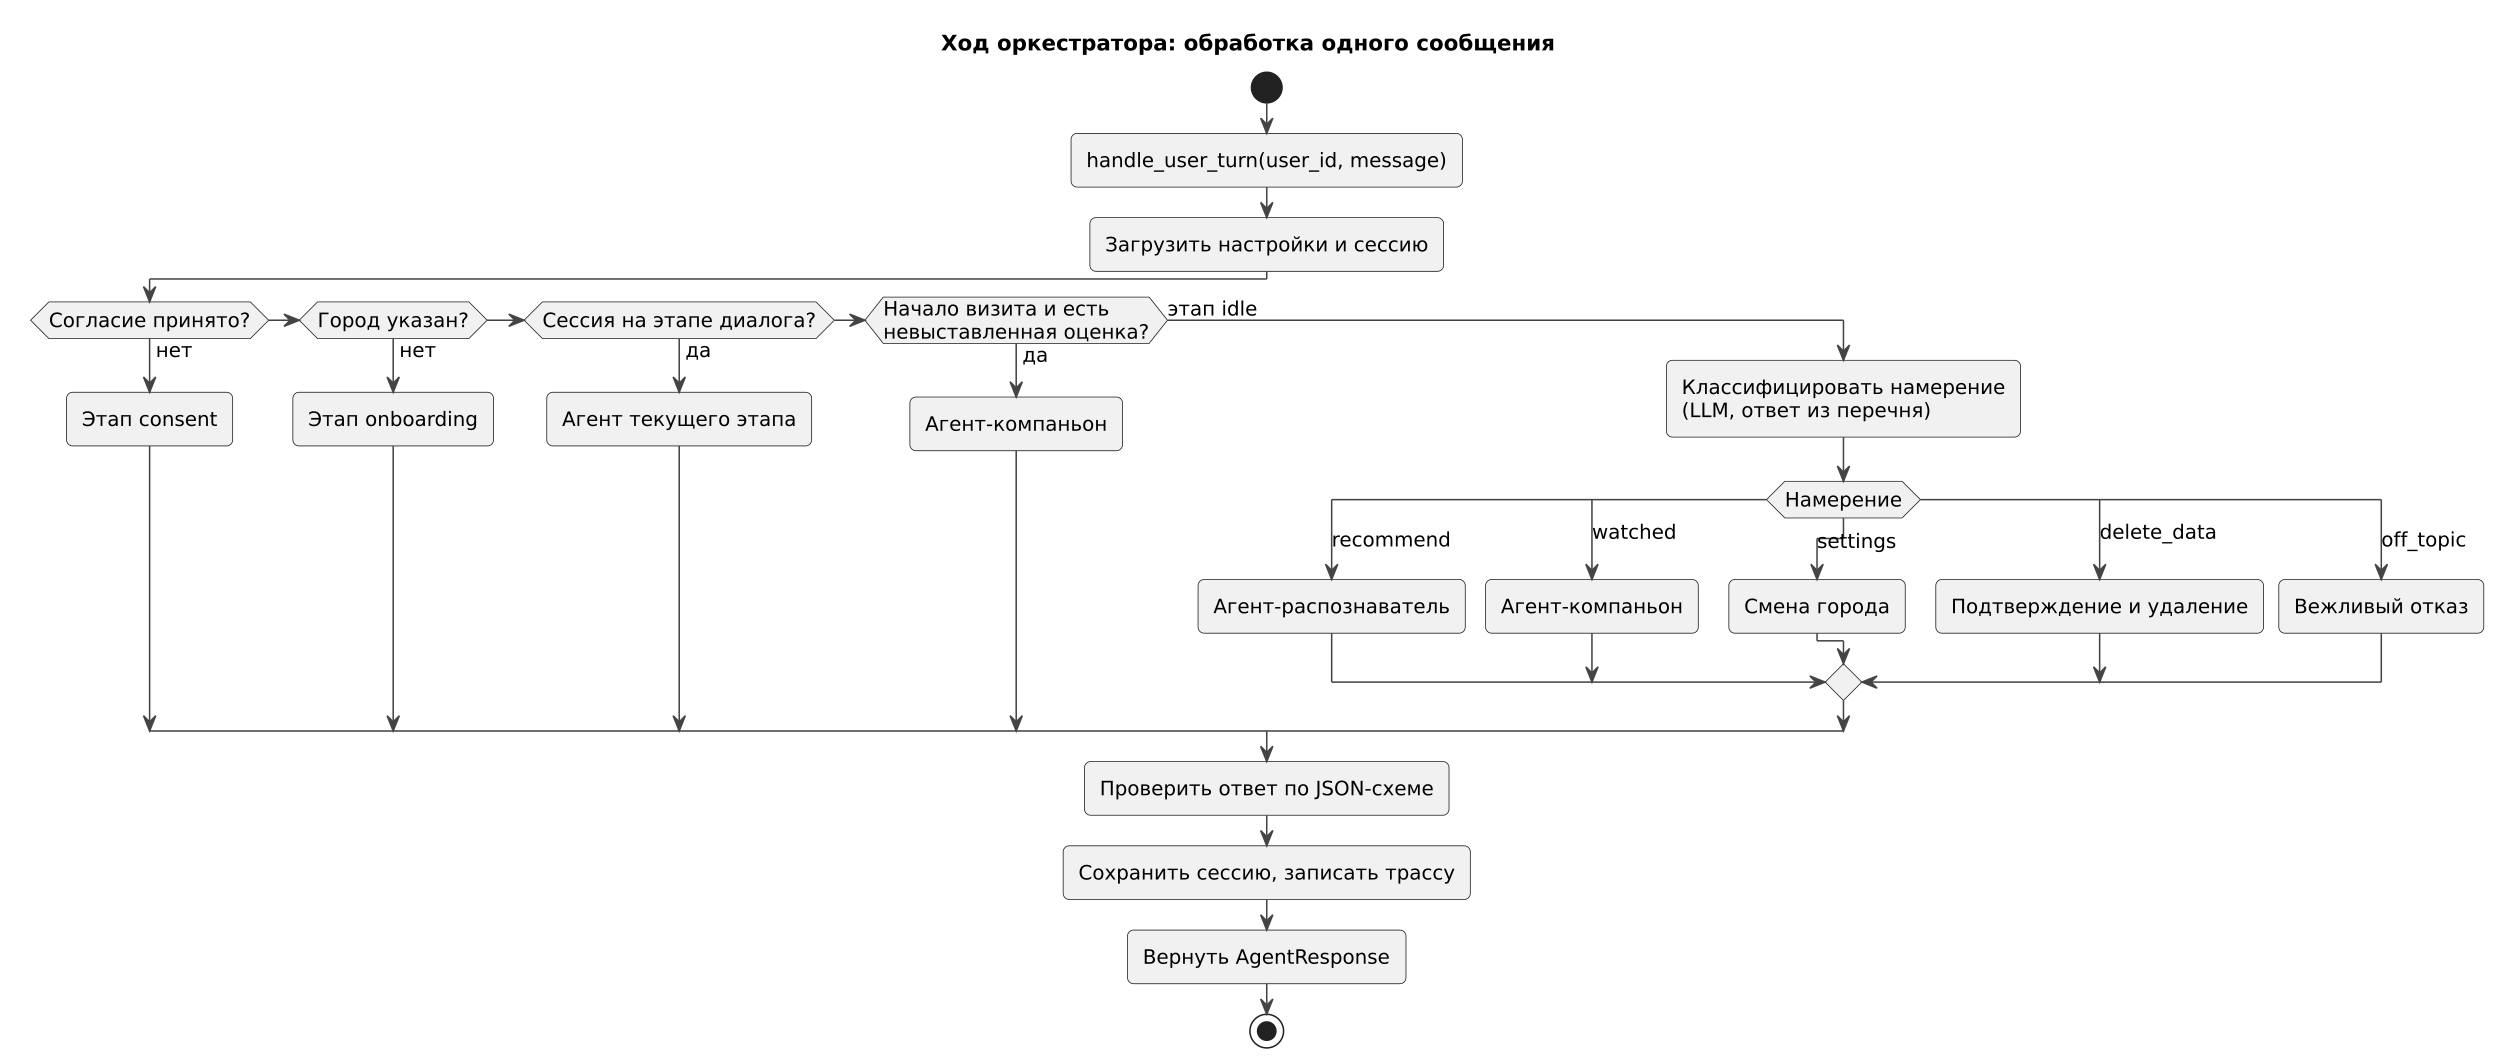
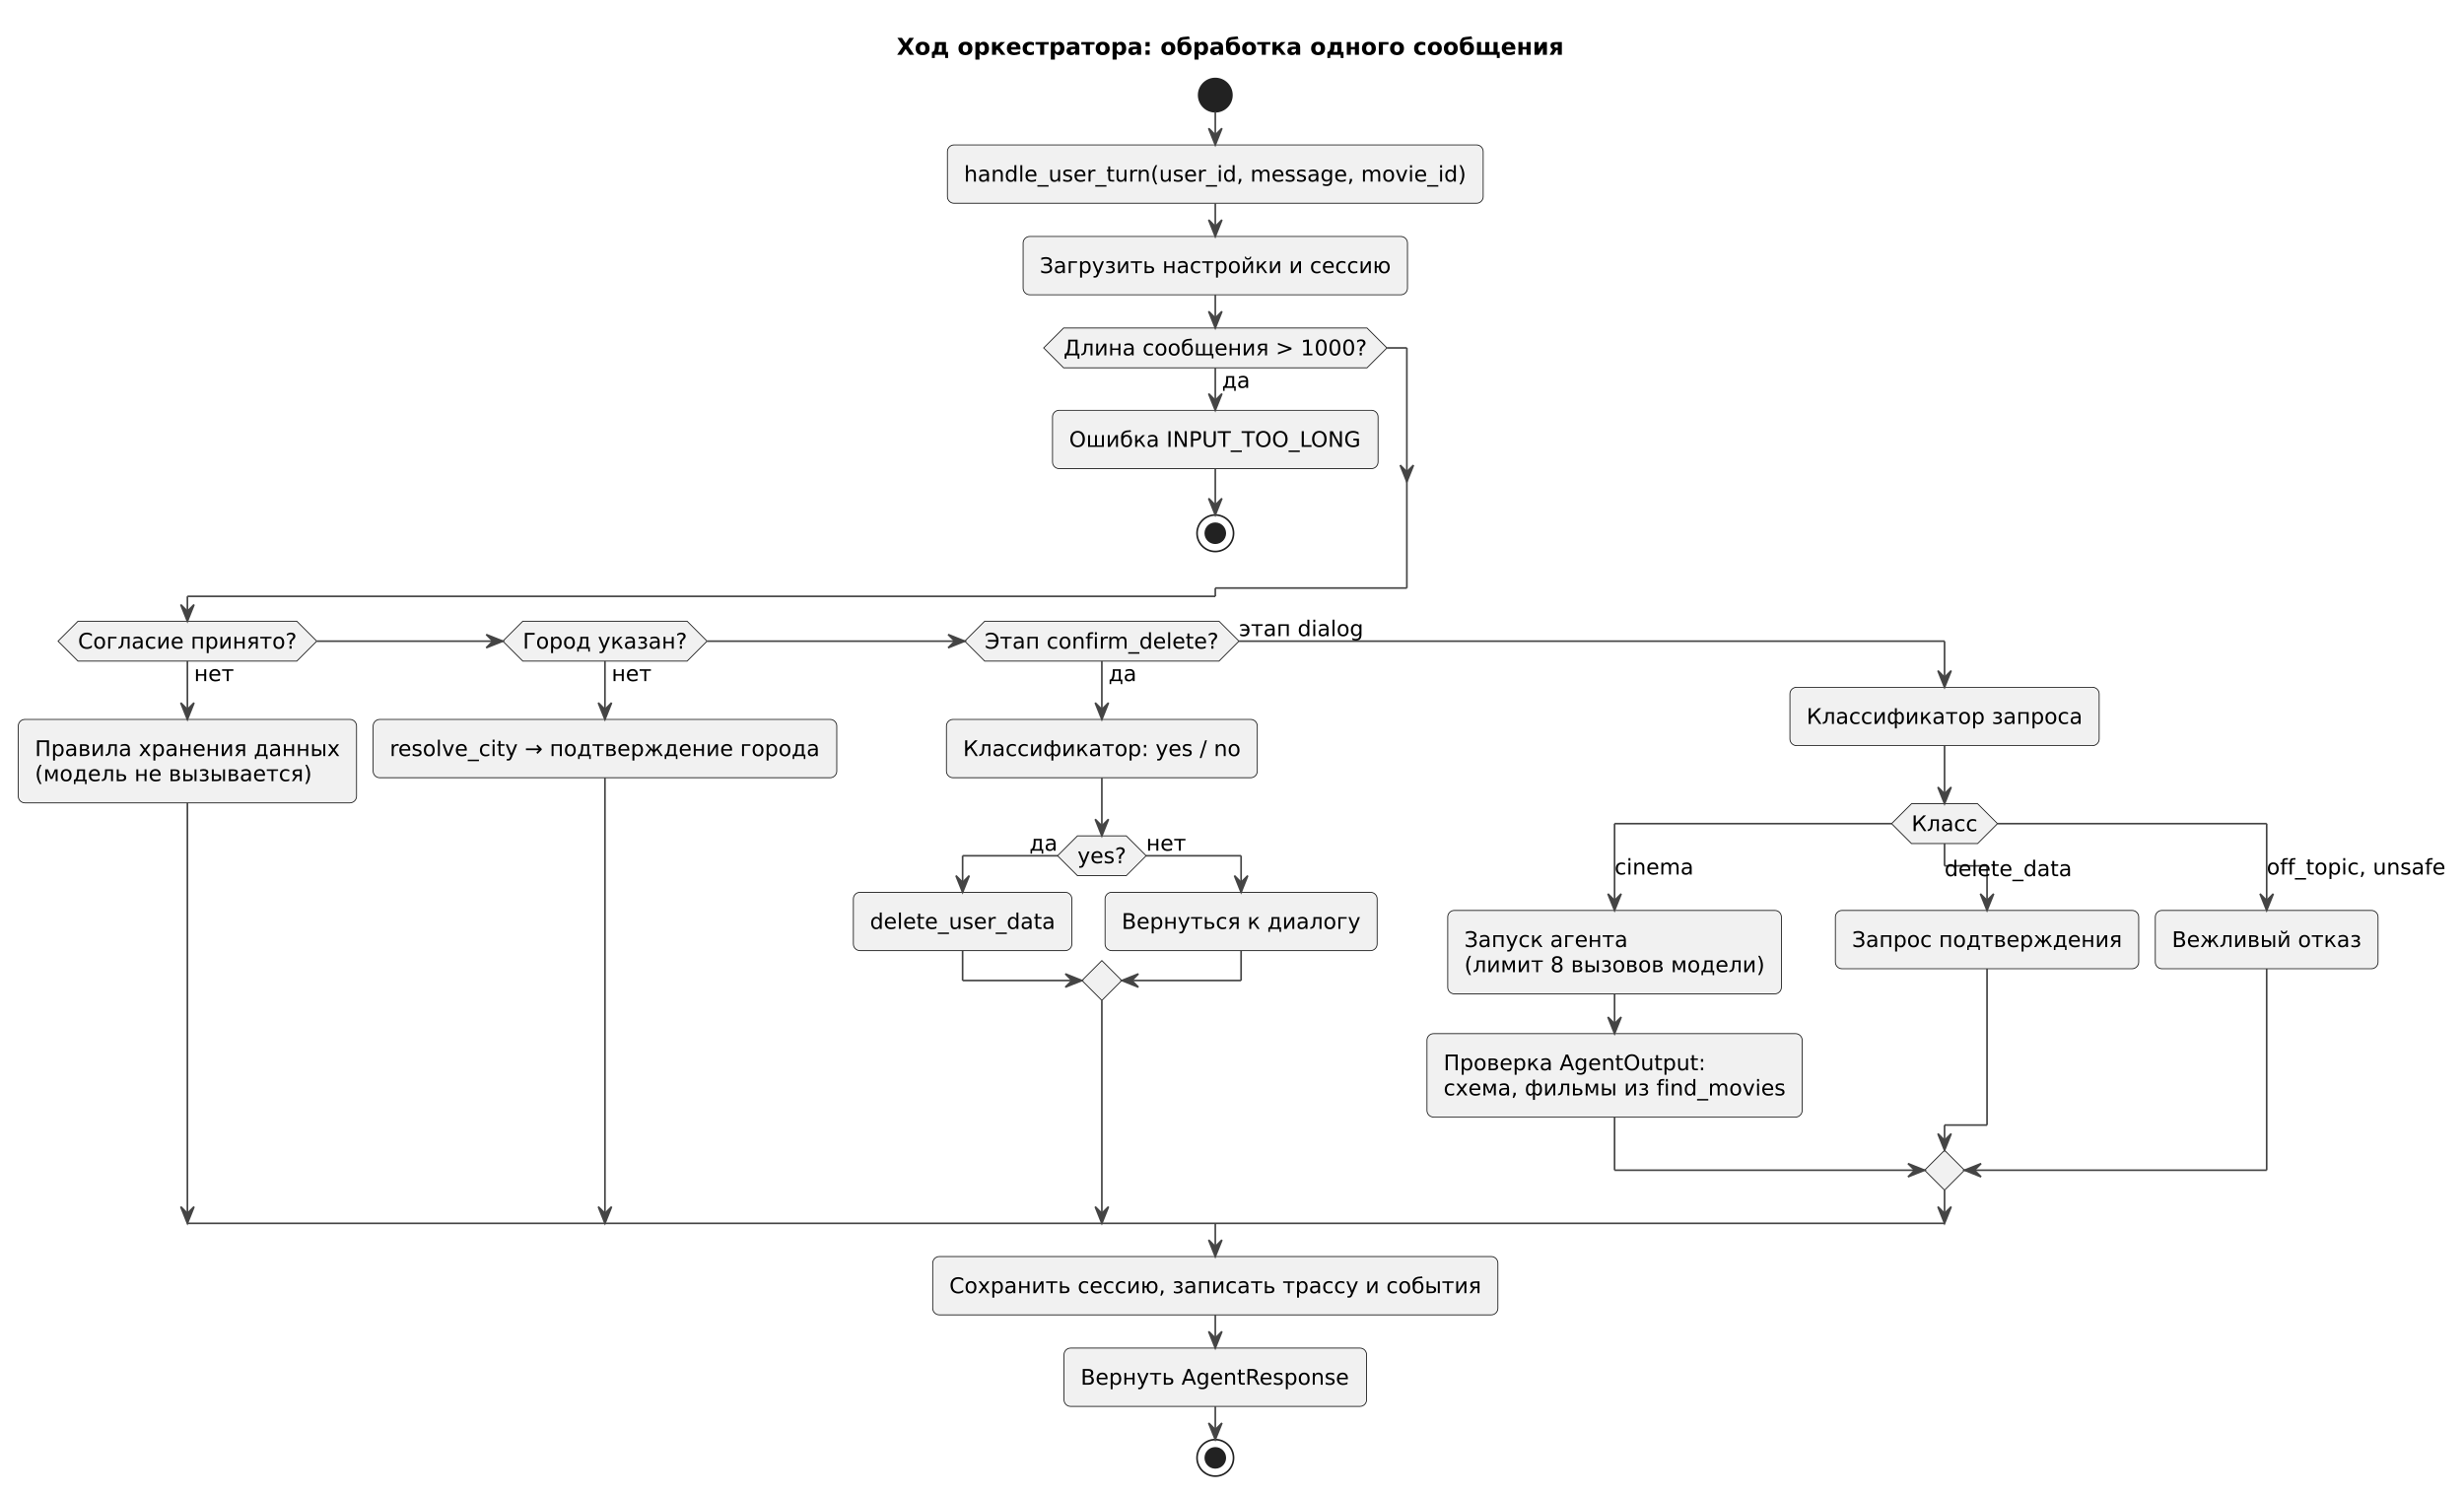
- <svg xmlns="http://www.w3.org/2000/svg" contentStyleType="text/css" data-diagram-type="ACTIVITY" height="696px" preserveAspectRatio="none" style="width:1636px;height:696px;background:#FFFFFF;" version="1.1" viewBox="0 0 1636 696" width="1636px" zoomAndPan="magnify">
+ <svg xmlns="http://www.w3.org/2000/svg" contentStyleType="text/css" data-diagram-type="ACTIVITY" height="900px" preserveAspectRatio="none" style="width:1484px;height:900px;background:#FFFFFF;" version="1.1" viewBox="0 0 1484 900" width="1484px" zoomAndPan="magnify">
  <defs />
  <g>
    <g class="title" data-source-line="2">
-       <text fill="#000000" font-family="DejaVu Sans" font-size="14" font-weight="bold" lengthAdjust="spacing" textLength="401.755" x="615.819" y="32.995">Ход оркестратора: обработка одного сообщения</text>
+       <text fill="#000000" font-family="DejaVu Sans" font-size="14" font-weight="bold" lengthAdjust="spacing" textLength="401.755" x="540.063" y="32.995">Ход оркестратора: обработка одного сообщения</text>
    </g>
-     <ellipse cx="828.96" cy="57.297" fill="#222222" rx="10" ry="10" style="stroke:#222222;stroke-width:1;" />
-     <rect fill="#F1F1F1" height="35.133" rx="4" ry="4" style="stroke:#181818;stroke-width:0.5;" width="256.133" x="700.894" y="87.297" />
-     <text fill="#000000" font-family="DejaVu Sans" font-size="13" lengthAdjust="spacing" textLength="236.133" x="710.894" y="109.364">handle_user_turn(user_id, message)</text>
-     <rect fill="#F1F1F1" height="35.133" rx="4" ry="4" style="stroke:#181818;stroke-width:0.5;" width="231.491" x="713.215" y="142.43" />
-     <text fill="#000000" font-family="DejaVu Sans" font-size="13" lengthAdjust="spacing" textLength="211.491" x="723.215" y="164.497">Загрузить настройки и сессию</text>
-     <polygon fill="#F1F1F1" points="32,197.562,163.809,197.562,175.809,209.562,163.809,221.562,32,221.562,20,209.562,32,197.562" style="stroke:#181818;stroke-width:0.5;" />
-     <text fill="#000000" font-family="DejaVu Sans" font-size="13" lengthAdjust="spacing" textLength="24.07" x="101.904" y="233.629">нет</text>
-     <text fill="#000000" font-family="DejaVu Sans" font-size="13" lengthAdjust="spacing" textLength="131.809" x="32" y="214.063">Согласие принято?</text>
-     <rect fill="#F1F1F1" height="35.133" rx="4" ry="4" style="stroke:#181818;stroke-width:0.5;" width="108.696" x="43.557" y="256.695" />
-     <text fill="#000000" font-family="DejaVu Sans" font-size="13" lengthAdjust="spacing" textLength="88.696" x="53.557" y="278.762">Этап consent</text>
-     <polygon fill="#F1F1F1" points="207.809,197.562,306.807,197.562,318.807,209.562,306.807,221.562,207.809,221.562,195.809,209.562,207.809,197.562" style="stroke:#181818;stroke-width:0.5;" />
-     <text fill="#000000" font-family="DejaVu Sans" font-size="13" lengthAdjust="spacing" textLength="24.07" x="261.308" y="233.629">нет</text>
-     <text fill="#000000" font-family="DejaVu Sans" font-size="13" lengthAdjust="spacing" textLength="98.998" x="207.809" y="214.063">Город указан?</text>
-     <rect fill="#F1F1F1" height="35.133" rx="4" ry="4" style="stroke:#181818;stroke-width:0.5;" width="131.312" x="191.652" y="256.695" />
-     <text fill="#000000" font-family="DejaVu Sans" font-size="13" lengthAdjust="spacing" textLength="111.312" x="201.652" y="278.762">Этап onboarding</text>
-     <polygon fill="#F1F1F1" points="354.964,197.562,534,197.562,546,209.562,534,221.562,354.964,221.562,342.964,209.562,354.964,197.562" style="stroke:#181818;stroke-width:0.5;" />
-     <text fill="#000000" font-family="DejaVu Sans" font-size="13" lengthAdjust="spacing" textLength="16.955" x="448.482" y="233.629">да</text>
-     <text fill="#000000" font-family="DejaVu Sans" font-size="13" lengthAdjust="spacing" textLength="179.036" x="354.964" y="214.063">Сессия на этапе диалога?</text>
-     <rect fill="#F1F1F1" height="35.133" rx="4" ry="4" style="stroke:#181818;stroke-width:0.5;" width="173.34" x="357.812" y="256.695" />
-     <text fill="#000000" font-family="DejaVu Sans" font-size="13" lengthAdjust="spacing" textLength="153.34" x="367.812" y="278.762">Агент текущего этапа</text>
-     <polygon fill="#F1F1F1" points="578,194.43,752.015,194.43,764.015,209.562,752.015,224.695,578,224.695,566,209.562,578,194.43" style="stroke:#181818;stroke-width:0.5;" />
-     <text fill="#000000" font-family="DejaVu Sans" font-size="13" lengthAdjust="spacing" textLength="16.955" x="669.007" y="236.762">да</text>
-     <text fill="#000000" font-family="DejaVu Sans" font-size="13" lengthAdjust="spacing" textLength="147.888" x="578" y="206.497">Начало визита и есть</text>
-     <text fill="#000000" font-family="DejaVu Sans" font-size="13" lengthAdjust="spacing" textLength="174.015" x="578" y="221.629">невыставленная оценка?</text>
-     <text fill="#000000" font-family="DejaVu Sans" font-size="13" lengthAdjust="spacing" textLength="58.779" x="764.015" y="206.497">этап idle</text>
-     <rect fill="#F1F1F1" height="35.133" rx="4" ry="4" style="stroke:#181818;stroke-width:0.5;" width="139.177" x="595.419" y="259.828" />
-     <text fill="#000000" font-family="DejaVu Sans" font-size="13" lengthAdjust="spacing" textLength="119.177" x="605.419" y="281.895">Агент-компаньон</text>
-     <rect fill="#F1F1F1" height="50.266" rx="4" ry="4" style="stroke:#181818;stroke-width:0.5;" width="231.777" x="1090.473" y="235.779" />
-     <text fill="#000000" font-family="DejaVu Sans" font-size="13" lengthAdjust="spacing" textLength="211.777" x="1100.473" y="257.846">Классифицировать намерение</text>
-     <text fill="#000000" font-family="DejaVu Sans" font-size="13" lengthAdjust="spacing" textLength="163.243" x="1100.473" y="272.979">(LLM, ответ из перечня)</text>
-     <polygon fill="#F1F1F1" points="1167.99,314.961,1244.733,314.961,1256.733,326.961,1244.733,338.961,1167.99,338.961,1155.99,326.961,1167.99,314.961" style="stroke:#181818;stroke-width:0.5;" />
-     <text fill="#000000" font-family="DejaVu Sans" font-size="13" lengthAdjust="spacing" textLength="76.743" x="1167.99" y="331.461">Намерение</text>
-     <rect fill="#F1F1F1" height="35.133" rx="4" ry="4" style="stroke:#181818;stroke-width:0.5;" width="174.851" x="784.015" y="379.227" />
-     <text fill="#000000" font-family="DejaVu Sans" font-size="13" lengthAdjust="spacing" textLength="154.851" x="794.015" y="401.293">Агент-распознаватель</text>
-     <rect fill="#F1F1F1" height="35.133" rx="4" ry="4" style="stroke:#181818;stroke-width:0.5;" width="139.177" x="972.181" y="379.227" />
-     <text fill="#000000" font-family="DejaVu Sans" font-size="13" lengthAdjust="spacing" textLength="119.177" x="982.181" y="401.293">Агент-компаньон</text>
-     <rect fill="#F1F1F1" height="35.133" rx="4" ry="4" style="stroke:#181818;stroke-width:0.5;" width="115.424" x="1131.358" y="379.227" />
-     <text fill="#000000" font-family="DejaVu Sans" font-size="13" lengthAdjust="spacing" textLength="95.424" x="1141.358" y="401.293">Смена города</text>
-     <rect fill="#F1F1F1" height="35.133" rx="4" ry="4" style="stroke:#181818;stroke-width:0.5;" width="214.46" x="1266.783" y="379.227" />
-     <text fill="#000000" font-family="DejaVu Sans" font-size="13" lengthAdjust="spacing" textLength="194.46" x="1276.783" y="401.293">Подтверждение и удаление</text>
-     <rect fill="#F1F1F1" height="35.133" rx="4" ry="4" style="stroke:#181818;stroke-width:0.5;" width="134.15" x="1491.243" y="379.227" />
-     <text fill="#000000" font-family="DejaVu Sans" font-size="13" lengthAdjust="spacing" textLength="114.15" x="1501.243" y="401.293">Вежливый отказ</text>
-     <polygon fill="#F1F1F1" points="1206.361,434.359,1206.361,434.359,1218.361,446.359,1206.361,458.359,1206.361,458.359,1194.361,446.359,1206.361,434.359" style="stroke:#181818;stroke-width:0.5;" />
-     <rect fill="#F1F1F1" height="35.133" rx="4" ry="4" style="stroke:#181818;stroke-width:0.5;" width="238.562" x="709.679" y="498.359" />
-     <text fill="#000000" font-family="DejaVu Sans" font-size="13" lengthAdjust="spacing" textLength="218.562" x="719.679" y="520.426">Проверить ответ по JSON-схеме</text>
-     <rect fill="#F1F1F1" height="35.133" rx="4" ry="4" style="stroke:#181818;stroke-width:0.5;" width="266.441" x="695.74" y="553.492" />
-     <text fill="#000000" font-family="DejaVu Sans" font-size="13" lengthAdjust="spacing" textLength="246.441" x="705.74" y="575.559">Сохранить сессию, записать трассу</text>
-     <rect fill="#F1F1F1" height="35.133" rx="4" ry="4" style="stroke:#181818;stroke-width:0.5;" width="182.227" x="737.847" y="608.625" />
-     <text fill="#000000" font-family="DejaVu Sans" font-size="13" lengthAdjust="spacing" textLength="162.227" x="747.847" y="630.692">Вернуть AgentResponse</text>
-     <ellipse cx="828.96" cy="674.758" fill="none" rx="11" ry="11" style="stroke:#222222;stroke-width:1;" />
-     <ellipse cx="828.96" cy="674.758" fill="#222222" rx="6" ry="6" style="stroke:#222222;stroke-width:1;" />
-     <line style="stroke:#444444;stroke-width:1;" x1="828.96" x2="828.96" y1="67.297" y2="87.297" />
-     <polygon fill="#444444" points="824.96,77.297,828.96,87.297,832.96,77.297,828.96,81.297" style="stroke:#444444;stroke-width:1;" />
-     <line style="stroke:#444444;stroke-width:1;" x1="828.96" x2="828.96" y1="122.43" y2="142.43" />
-     <polygon fill="#444444" points="824.96,132.43,828.96,142.43,832.96,132.43,828.96,136.43" style="stroke:#444444;stroke-width:1;" />
-     <line style="stroke:#444444;stroke-width:1;" x1="1155.99" x2="871.44" y1="326.961" y2="326.961" />
-     <line style="stroke:#444444;stroke-width:1;" x1="871.44" x2="871.44" y1="326.961" y2="379.227" />
-     <polygon fill="#444444" points="867.44,369.227,871.44,379.227,875.44,369.227,871.44,373.227" style="stroke:#444444;stroke-width:1;" />
-     <text fill="#000000" font-family="DejaVu Sans" font-size="13" lengthAdjust="spacing" textLength="78.26" x="871.44" y="357.594">recommend</text>
-     <line style="stroke:#444444;stroke-width:1;" x1="1256.733" x2="1558.318" y1="326.961" y2="326.961" />
-     <line style="stroke:#444444;stroke-width:1;" x1="1558.318" x2="1558.318" y1="326.961" y2="379.227" />
-     <polygon fill="#444444" points="1554.318,369.227,1558.318,379.227,1562.318,369.227,1558.318,373.227" style="stroke:#444444;stroke-width:1;" />
-     <text fill="#000000" font-family="DejaVu Sans" font-size="13" lengthAdjust="spacing" textLength="55.669" x="1558.318" y="357.594">off_topic</text>
-     <line style="stroke:#444444;stroke-width:1;" x1="1041.77" x2="1041.77" y1="326.961" y2="379.227" />
-     <polygon fill="#444444" points="1037.77,369.227,1041.77,379.227,1045.77,369.227,1041.77,373.227" style="stroke:#444444;stroke-width:1;" />
-     <text fill="#000000" font-family="DejaVu Sans" font-size="13" lengthAdjust="spacing" textLength="55.333" x="1041.77" y="352.594">watched</text>
-     <line style="stroke:#444444;stroke-width:1;" x1="1206.361" x2="1206.361" y1="338.961" y2="352.383" />
-     <line style="stroke:#444444;stroke-width:1;" x1="1206.361" x2="1189.07" y1="352.383" y2="352.383" />
-     <line style="stroke:#444444;stroke-width:1;" x1="1189.07" x2="1189.07" y1="352.383" y2="379.227" />
-     <polygon fill="#444444" points="1185.07,369.227,1189.07,379.227,1193.07,369.227,1189.07,373.227" style="stroke:#444444;stroke-width:1;" />
-     <text fill="#000000" font-family="DejaVu Sans" font-size="13" lengthAdjust="spacing" textLength="51.841" x="1189.07" y="358.594">settings</text>
-     <line style="stroke:#444444;stroke-width:1;" x1="1374.013" x2="1374.013" y1="326.961" y2="379.227" />
-     <polygon fill="#444444" points="1370.013,369.227,1374.013,379.227,1378.013,369.227,1374.013,373.227" style="stroke:#444444;stroke-width:1;" />
-     <text fill="#000000" font-family="DejaVu Sans" font-size="13" lengthAdjust="spacing" textLength="76.737" x="1374.013" y="352.594">delete_data</text>
-     <line style="stroke:#444444;stroke-width:1;" x1="871.44" x2="871.44" y1="414.359" y2="446.359" />
-     <line style="stroke:#444444;stroke-width:1;" x1="871.44" x2="1194.361" y1="446.359" y2="446.359" />
-     <polygon fill="#444444" points="1184.361,442.359,1194.361,446.359,1184.361,450.359,1188.361,446.359" style="stroke:#444444;stroke-width:1;" />
-     <line style="stroke:#444444;stroke-width:1;" x1="1558.318" x2="1558.318" y1="414.359" y2="446.359" />
-     <line style="stroke:#444444;stroke-width:1;" x1="1558.318" x2="1218.361" y1="446.359" y2="446.359" />
-     <polygon fill="#444444" points="1228.361,442.359,1218.361,446.359,1228.361,450.359,1224.361,446.359" style="stroke:#444444;stroke-width:1;" />
-     <line style="stroke:#444444;stroke-width:1;" x1="1041.77" x2="1041.77" y1="414.359" y2="446.359" />
-     <polygon fill="#444444" points="1037.77,436.359,1041.77,446.359,1045.77,436.359,1041.77,440.359" style="stroke:#444444;stroke-width:1;" />
-     <line style="stroke:#444444;stroke-width:1;" x1="1189.07" x2="1189.07" y1="414.359" y2="419.359" />
-     <line style="stroke:#444444;stroke-width:1;" x1="1189.07" x2="1206.361" y1="419.359" y2="419.359" />
-     <line style="stroke:#444444;stroke-width:1;" x1="1206.361" x2="1206.361" y1="419.359" y2="434.359" />
-     <polygon fill="#444444" points="1202.361,424.359,1206.361,434.359,1210.361,424.359,1206.361,428.359" style="stroke:#444444;stroke-width:1;" />
-     <line style="stroke:#444444;stroke-width:1;" x1="1374.013" x2="1374.013" y1="414.359" y2="446.359" />
-     <polygon fill="#444444" points="1370.013,436.359,1374.013,446.359,1378.013,436.359,1374.013,440.359" style="stroke:#444444;stroke-width:1;" />
-     <line style="stroke:#444444;stroke-width:1;" x1="1206.361" x2="1206.361" y1="286.045" y2="314.961" />
-     <polygon fill="#444444" points="1202.361,304.961,1206.361,314.961,1210.361,304.961,1206.361,308.961" style="stroke:#444444;stroke-width:1;" />
-     <line style="stroke:#444444;stroke-width:1;" x1="97.904" x2="97.904" y1="221.562" y2="256.695" />
-     <polygon fill="#444444" points="93.904,246.695,97.904,256.695,101.904,246.695,97.904,250.695" style="stroke:#444444;stroke-width:1;" />
-     <line style="stroke:#444444;stroke-width:1;" x1="97.904" x2="97.904" y1="291.828" y2="478.359" />
-     <polygon fill="#444444" points="93.904,468.359,97.904,478.359,101.904,468.359,97.904,472.359" style="stroke:#444444;stroke-width:1;" />
-     <line style="stroke:#444444;stroke-width:1;" x1="257.308" x2="257.308" y1="221.562" y2="256.695" />
-     <polygon fill="#444444" points="253.308,246.695,257.308,256.695,261.308,246.695,257.308,250.695" style="stroke:#444444;stroke-width:1;" />
-     <line style="stroke:#444444;stroke-width:1;" x1="257.308" x2="257.308" y1="291.828" y2="478.359" />
-     <polygon fill="#444444" points="253.308,468.359,257.308,478.359,261.308,468.359,257.308,472.359" style="stroke:#444444;stroke-width:1;" />
-     <line style="stroke:#444444;stroke-width:1;" x1="444.482" x2="444.482" y1="221.562" y2="256.695" />
-     <polygon fill="#444444" points="440.482,246.695,444.482,256.695,448.482,246.695,444.482,250.695" style="stroke:#444444;stroke-width:1;" />
-     <line style="stroke:#444444;stroke-width:1;" x1="444.482" x2="444.482" y1="291.828" y2="478.359" />
-     <polygon fill="#444444" points="440.482,468.359,444.482,478.359,448.482,468.359,444.482,472.359" style="stroke:#444444;stroke-width:1;" />
-     <line style="stroke:#444444;stroke-width:1;" x1="665.007" x2="665.007" y1="224.695" y2="259.828" />
-     <polygon fill="#444444" points="661.007,249.828,665.007,259.828,669.007,249.828,665.007,253.828" style="stroke:#444444;stroke-width:1;" />
-     <line style="stroke:#444444;stroke-width:1;" x1="665.007" x2="665.007" y1="294.961" y2="478.359" />
-     <polygon fill="#444444" points="661.007,468.359,665.007,478.359,669.007,468.359,665.007,472.359" style="stroke:#444444;stroke-width:1;" />
-     <line style="stroke:#444444;stroke-width:1;" x1="175.809" x2="195.809" y1="209.562" y2="209.562" />
-     <polygon fill="#444444" points="185.809,205.562,195.809,209.562,185.809,213.562,189.809,209.562" style="stroke:#444444;stroke-width:1;" />
-     <line style="stroke:#444444;stroke-width:1;" x1="318.807" x2="342.964" y1="209.562" y2="209.562" />
-     <polygon fill="#444444" points="332.964,205.562,342.964,209.562,332.964,213.562,336.964,209.562" style="stroke:#444444;stroke-width:1;" />
-     <line style="stroke:#444444;stroke-width:1;" x1="546" x2="566" y1="209.562" y2="209.562" />
-     <polygon fill="#444444" points="556,205.562,566,209.562,556,213.562,560,209.562" style="stroke:#444444;stroke-width:1;" />
-     <line style="stroke:#444444;stroke-width:1;" x1="828.96" x2="828.96" y1="177.562" y2="182.562" />
-     <line style="stroke:#444444;stroke-width:1;" x1="828.96" x2="97.904" y1="182.562" y2="182.562" />
-     <line style="stroke:#444444;stroke-width:1;" x1="97.904" x2="97.904" y1="182.562" y2="197.562" />
-     <polygon fill="#444444" points="93.904,187.562,97.904,197.562,101.904,187.562,97.904,191.562" style="stroke:#444444;stroke-width:1;" />
-     <line style="stroke:#444444;stroke-width:1;" x1="764.015" x2="1206.361" y1="209.562" y2="209.562" />
-     <line style="stroke:#444444;stroke-width:1;" x1="1206.361" x2="1206.361" y1="209.562" y2="235.779" />
-     <polygon fill="#444444" points="1202.361,225.779,1206.361,235.779,1210.361,225.779,1206.361,229.779" style="stroke:#444444;stroke-width:1;" />
-     <line style="stroke:#444444;stroke-width:1;" x1="1206.361" x2="1206.361" y1="458.359" y2="478.359" />
-     <polygon fill="#444444" points="1202.361,468.359,1206.361,478.359,1210.361,468.359,1206.361,472.359" style="stroke:#444444;stroke-width:1;" />
-     <line style="stroke:#444444;stroke-width:1;" x1="97.904" x2="1206.361" y1="478.359" y2="478.359" />
-     <line style="stroke:#444444;stroke-width:1;" x1="828.96" x2="828.96" y1="478.359" y2="498.359" />
-     <polygon fill="#444444" points="824.96,488.359,828.96,498.359,832.96,488.359,828.96,492.359" style="stroke:#444444;stroke-width:1;" />
-     <line style="stroke:#444444;stroke-width:1;" x1="828.96" x2="828.96" y1="533.492" y2="553.492" />
-     <polygon fill="#444444" points="824.96,543.492,828.96,553.492,832.96,543.492,828.96,547.492" style="stroke:#444444;stroke-width:1;" />
-     <line style="stroke:#444444;stroke-width:1;" x1="828.96" x2="828.96" y1="588.625" y2="608.625" />
-     <polygon fill="#444444" points="824.96,598.625,828.96,608.625,832.96,598.625,828.96,602.625" style="stroke:#444444;stroke-width:1;" />
-     <line style="stroke:#444444;stroke-width:1;" x1="828.96" x2="828.96" y1="643.758" y2="663.758" />
-     <polygon fill="#444444" points="824.96,653.758,828.96,663.758,832.96,653.758,828.96,657.758" style="stroke:#444444;stroke-width:1;" />
+     <ellipse cx="731.94" cy="57.297" fill="#222222" rx="10" ry="10" style="stroke:#222222;stroke-width:1;" />
+     <rect fill="#F1F1F1" height="35.133" rx="4" ry="4" style="stroke:#181818;stroke-width:0.5;" width="322.682" x="570.599" y="87.297" />
+     <text fill="#000000" font-family="DejaVu Sans" font-size="13" lengthAdjust="spacing" textLength="302.682" x="580.599" y="109.364">handle_user_turn(user_id, message, movie_id)</text>
+     <rect fill="#F1F1F1" height="35.133" rx="4" ry="4" style="stroke:#181818;stroke-width:0.5;" width="231.491" x="616.194" y="142.43" />
+     <text fill="#000000" font-family="DejaVu Sans" font-size="13" lengthAdjust="spacing" textLength="211.491" x="626.194" y="164.497">Загрузить настройки и сессию</text>
+     <rect fill="#F1F1F1" height="35.133" rx="4" ry="4" style="stroke:#181818;stroke-width:0.5;" width="196.078" x="633.901" y="247.129" />
+     <text fill="#000000" font-family="DejaVu Sans" font-size="13" lengthAdjust="spacing" textLength="176.078" x="643.901" y="269.196">Ошибка INPUT_TOO_LONG</text>
+     <ellipse cx="731.94" cy="321.195" fill="none" rx="11" ry="11" style="stroke:#222222;stroke-width:1;" />
+     <ellipse cx="731.94" cy="321.195" fill="#222222" rx="6" ry="6" style="stroke:#222222;stroke-width:1;" />
+     <polygon fill="#F1F1F1" points="640.572,197.562,823.308,197.562,835.308,209.562,823.308,221.562,640.572,221.562,628.572,209.562,640.572,197.562" style="stroke:#181818;stroke-width:0.5;" />
+     <text fill="#000000" font-family="DejaVu Sans" font-size="13" lengthAdjust="spacing" textLength="16.955" x="735.94" y="233.629">да</text>
+     <text fill="#000000" font-family="DejaVu Sans" font-size="13" lengthAdjust="spacing" textLength="182.736" x="640.572" y="214.063">Длина сообщения &gt; 1000?</text>
+     <polygon fill="#F1F1F1" points="46.962,374.195,178.771,374.195,190.771,386.195,178.771,398.195,46.962,398.195,34.962,386.195,46.962,374.195" style="stroke:#181818;stroke-width:0.5;" />
+     <text fill="#000000" font-family="DejaVu Sans" font-size="13" lengthAdjust="spacing" textLength="24.07" x="116.867" y="410.262">нет</text>
+     <text fill="#000000" font-family="DejaVu Sans" font-size="13" lengthAdjust="spacing" textLength="131.809" x="46.962" y="390.696">Согласие принято?</text>
+     <rect fill="#F1F1F1" height="50.266" rx="4" ry="4" style="stroke:#181818;stroke-width:0.5;" width="203.733" x="11" y="433.328" />
+     <text fill="#000000" font-family="DejaVu Sans" font-size="13" lengthAdjust="spacing" textLength="183.733" x="21" y="455.395">Правила хранения данных</text>
+     <text fill="#000000" font-family="DejaVu Sans" font-size="13" lengthAdjust="spacing" textLength="166.893" x="21" y="470.528">(модель не вызывается)</text>
+     <polygon fill="#F1F1F1" points="314.847,374.195,413.845,374.195,425.845,386.195,413.845,398.195,314.847,398.195,302.847,386.195,314.847,374.195" style="stroke:#181818;stroke-width:0.5;" />
+     <text fill="#000000" font-family="DejaVu Sans" font-size="13" lengthAdjust="spacing" textLength="24.07" x="368.346" y="410.262">нет</text>
+     <text fill="#000000" font-family="DejaVu Sans" font-size="13" lengthAdjust="spacing" textLength="98.998" x="314.847" y="390.696">Город указан?</text>
+     <rect fill="#F1F1F1" height="35.133" rx="4" ry="4" style="stroke:#181818;stroke-width:0.5;" width="279.226" x="224.733" y="433.328" />
+     <text fill="#000000" font-family="DejaVu Sans" font-size="13" lengthAdjust="spacing" textLength="259.226" x="234.733" y="455.395">resolve_city → подтверждение города</text>
+     <polygon fill="#F1F1F1" points="593.05,374.195,734.19,374.195,746.19,386.195,734.19,398.195,593.05,398.195,581.05,386.195,593.05,374.195" style="stroke:#181818;stroke-width:0.5;" />
+     <text fill="#000000" font-family="DejaVu Sans" font-size="13" lengthAdjust="spacing" textLength="16.955" x="667.62" y="410.262">да</text>
+     <text fill="#000000" font-family="DejaVu Sans" font-size="13" lengthAdjust="spacing" textLength="141.14" x="593.05" y="390.696">Этап confirm_delete?</text>
+     <text fill="#000000" font-family="DejaVu Sans" font-size="13" lengthAdjust="spacing" textLength="74.953" x="746.19" y="383.129">этап dialog</text>
+     <rect fill="#F1F1F1" height="35.133" rx="4" ry="4" style="stroke:#181818;stroke-width:0.5;" width="187.223" x="570.008" y="433.328" />
+     <text fill="#000000" font-family="DejaVu Sans" font-size="13" lengthAdjust="spacing" textLength="167.223" x="580.008" y="455.395">Классификатор: yes / no</text>
+     <polygon fill="#F1F1F1" points="648.938,503.461,678.302,503.461,690.302,515.461,678.302,527.461,648.938,527.461,636.938,515.461,648.938,503.461" style="stroke:#181818;stroke-width:0.5;" />
+     <text fill="#000000" font-family="DejaVu Sans" font-size="13" lengthAdjust="spacing" textLength="29.364" x="648.938" y="519.961">yes?</text>
+     <text fill="#000000" font-family="DejaVu Sans" font-size="13" lengthAdjust="spacing" textLength="16.955" x="619.983" y="512.395">да</text>
+     <text fill="#000000" font-family="DejaVu Sans" font-size="13" lengthAdjust="spacing" textLength="24.07" x="690.302" y="512.395">нет</text>
+     <rect fill="#F1F1F1" height="35.133" rx="4" ry="4" style="stroke:#181818;stroke-width:0.5;" width="131.592" x="513.958" y="537.461" />
+     <text fill="#000000" font-family="DejaVu Sans" font-size="13" lengthAdjust="spacing" textLength="111.592" x="523.958" y="559.528">delete_user_data</text>
+     <rect fill="#F1F1F1" height="35.133" rx="4" ry="4" style="stroke:#181818;stroke-width:0.5;" width="163.87" x="665.55" y="537.461" />
+     <text fill="#000000" font-family="DejaVu Sans" font-size="13" lengthAdjust="spacing" textLength="143.87" x="675.55" y="559.528">Вернуться к диалогу</text>
+     <polygon fill="#F1F1F1" points="663.62,578.594,675.62,590.594,663.62,602.594,651.62,590.594,663.62,578.594" style="stroke:#181818;stroke-width:0.5;" />
+     <rect fill="#F1F1F1" height="35.133" rx="4" ry="4" style="stroke:#181818;stroke-width:0.5;" width="186.239" x="1078.031" y="413.978" />
+     <text fill="#000000" font-family="DejaVu Sans" font-size="13" lengthAdjust="spacing" textLength="166.239" x="1088.031" y="436.045">Классификатор запроса</text>
+     <polygon fill="#F1F1F1" points="1151.25,484.111,1191.05,484.111,1203.05,496.111,1191.05,508.111,1151.25,508.111,1139.25,496.111,1151.25,484.111" style="stroke:#181818;stroke-width:0.5;" />
+     <text fill="#000000" font-family="DejaVu Sans" font-size="13" lengthAdjust="spacing" textLength="39.8" x="1151.25" y="500.612">Класс</text>
+     <rect fill="#F1F1F1" height="50.266" rx="4" ry="4" style="stroke:#181818;stroke-width:0.5;" width="200.972" x="871.925" y="548.377" />
+     <text fill="#000000" font-family="DejaVu Sans" font-size="13" lengthAdjust="spacing" textLength="98.459" x="881.925" y="570.444">Запуск агента</text>
+     <text fill="#000000" font-family="DejaVu Sans" font-size="13" lengthAdjust="spacing" textLength="180.972" x="881.925" y="585.577">(лимит 8 вызовов модели)</text>
+     <rect fill="#F1F1F1" height="50.266" rx="4" ry="4" style="stroke:#181818;stroke-width:0.5;" width="225.981" x="859.42" y="622.594" />
+     <text fill="#000000" font-family="DejaVu Sans" font-size="13" lengthAdjust="spacing" textLength="157.86" x="869.42" y="644.661">Проверка AgentOutput:</text>
+     <text fill="#000000" font-family="DejaVu Sans" font-size="13" lengthAdjust="spacing" textLength="205.981" x="869.42" y="659.793">схема, фильмы из find_movies</text>
+     <rect fill="#F1F1F1" height="35.133" rx="4" ry="4" style="stroke:#181818;stroke-width:0.5;" width="182.678" x="1105.401" y="548.377" />
+     <text fill="#000000" font-family="DejaVu Sans" font-size="13" lengthAdjust="spacing" textLength="162.678" x="1115.401" y="570.444">Запрос подтверждения</text>
+     <rect fill="#F1F1F1" height="35.133" rx="4" ry="4" style="stroke:#181818;stroke-width:0.5;" width="134.15" x="1298.079" y="548.377" />
+     <text fill="#000000" font-family="DejaVu Sans" font-size="13" lengthAdjust="spacing" textLength="114.15" x="1308.079" y="570.444">Вежливый отказ</text>
+     <polygon fill="#F1F1F1" points="1171.15,692.859,1171.15,692.859,1183.15,704.859,1171.15,716.859,1171.15,716.859,1159.15,704.859,1171.15,692.859" style="stroke:#181818;stroke-width:0.5;" />
+     <rect fill="#F1F1F1" height="35.133" rx="4" ry="4" style="stroke:#181818;stroke-width:0.5;" width="340.379" x="561.751" y="756.859" />
+     <text fill="#000000" font-family="DejaVu Sans" font-size="13" lengthAdjust="spacing" textLength="320.379" x="571.751" y="778.926">Сохранить сессию, записать трассу и события</text>
+     <rect fill="#F1F1F1" height="35.133" rx="4" ry="4" style="stroke:#181818;stroke-width:0.5;" width="182.227" x="640.827" y="811.992" />
+     <text fill="#000000" font-family="DejaVu Sans" font-size="13" lengthAdjust="spacing" textLength="162.227" x="650.827" y="834.059">Вернуть AgentResponse</text>
+     <ellipse cx="731.94" cy="878.125" fill="none" rx="11" ry="11" style="stroke:#222222;stroke-width:1;" />
+     <ellipse cx="731.94" cy="878.125" fill="#222222" rx="6" ry="6" style="stroke:#222222;stroke-width:1;" />
+     <line style="stroke:#444444;stroke-width:1;" x1="731.94" x2="731.94" y1="67.297" y2="87.297" />
+     <polygon fill="#444444" points="727.94,77.297,731.94,87.297,735.94,77.297,731.94,81.297" style="stroke:#444444;stroke-width:1;" />
+     <line style="stroke:#444444;stroke-width:1;" x1="731.94" x2="731.94" y1="122.43" y2="142.43" />
+     <polygon fill="#444444" points="727.94,132.43,731.94,142.43,735.94,132.43,731.94,136.43" style="stroke:#444444;stroke-width:1;" />
+     <line style="stroke:#444444;stroke-width:1;" x1="731.94" x2="731.94" y1="282.262" y2="310.195" />
+     <polygon fill="#444444" points="727.94,300.195,731.94,310.195,735.94,300.195,731.94,304.195" style="stroke:#444444;stroke-width:1;" />
+     <line style="stroke:#444444;stroke-width:1;" x1="731.94" x2="731.94" y1="221.562" y2="247.129" />
+     <polygon fill="#444444" points="727.94,237.129,731.94,247.129,735.94,237.129,731.94,241.129" style="stroke:#444444;stroke-width:1;" />
+     <line style="stroke:#444444;stroke-width:1;" x1="835.308" x2="847.308" y1="209.562" y2="209.562" />
+     <polygon fill="#444444" points="843.308,280.195,847.308,290.195,851.308,280.195,847.308,284.195" style="stroke:#444444;stroke-width:1;" />
+     <line style="stroke:#444444;stroke-width:1;" x1="847.308" x2="847.308" y1="209.562" y2="354.195" />
+     <line style="stroke:#444444;stroke-width:1;" x1="847.308" x2="731.94" y1="354.195" y2="354.195" />
+     <line style="stroke:#444444;stroke-width:1;" x1="731.94" x2="731.94" y1="354.195" y2="359.195" />
+     <line style="stroke:#444444;stroke-width:1;" x1="731.94" x2="731.94" y1="177.562" y2="197.562" />
+     <polygon fill="#444444" points="727.94,187.562,731.94,197.562,735.94,187.562,731.94,191.562" style="stroke:#444444;stroke-width:1;" />
+     <line style="stroke:#444444;stroke-width:1;" x1="636.938" x2="579.754" y1="515.461" y2="515.461" />
+     <line style="stroke:#444444;stroke-width:1;" x1="579.754" x2="579.754" y1="515.461" y2="537.461" />
+     <polygon fill="#444444" points="575.754,527.461,579.754,537.461,583.754,527.461,579.754,531.461" style="stroke:#444444;stroke-width:1;" />
+     <line style="stroke:#444444;stroke-width:1;" x1="690.302" x2="747.485" y1="515.461" y2="515.461" />
+     <line style="stroke:#444444;stroke-width:1;" x1="747.485" x2="747.485" y1="515.461" y2="537.461" />
+     <polygon fill="#444444" points="743.485,527.461,747.485,537.461,751.485,527.461,747.485,531.461" style="stroke:#444444;stroke-width:1;" />
+     <line style="stroke:#444444;stroke-width:1;" x1="579.754" x2="579.754" y1="572.594" y2="590.594" />
+     <line style="stroke:#444444;stroke-width:1;" x1="579.754" x2="651.62" y1="590.594" y2="590.594" />
+     <polygon fill="#444444" points="641.62,586.594,651.62,590.594,641.62,594.594,645.62,590.594" style="stroke:#444444;stroke-width:1;" />
+     <line style="stroke:#444444;stroke-width:1;" x1="747.485" x2="747.485" y1="572.594" y2="590.594" />
+     <line style="stroke:#444444;stroke-width:1;" x1="747.485" x2="675.62" y1="590.594" y2="590.594" />
+     <polygon fill="#444444" points="685.62,586.594,675.62,590.594,685.62,594.594,681.62,590.594" style="stroke:#444444;stroke-width:1;" />
+     <line style="stroke:#444444;stroke-width:1;" x1="663.62" x2="663.62" y1="468.461" y2="503.461" />
+     <polygon fill="#444444" points="659.62,493.461,663.62,503.461,667.62,493.461,663.62,497.461" style="stroke:#444444;stroke-width:1;" />
+     <line style="stroke:#444444;stroke-width:1;" x1="972.411" x2="972.411" y1="598.643" y2="622.594" />
+     <polygon fill="#444444" points="968.411,612.594,972.411,622.594,976.411,612.594,972.411,616.594" style="stroke:#444444;stroke-width:1;" />
+     <line style="stroke:#444444;stroke-width:1;" x1="1139.25" x2="972.411" y1="496.111" y2="496.111" />
+     <line style="stroke:#444444;stroke-width:1;" x1="972.411" x2="972.411" y1="496.111" y2="548.377" />
+     <polygon fill="#444444" points="968.411,538.377,972.411,548.377,976.411,538.377,972.411,542.377" style="stroke:#444444;stroke-width:1;" />
+     <text fill="#000000" font-family="DejaVu Sans" font-size="13" lengthAdjust="spacing" textLength="47.627" x="972.411" y="526.745">cinema</text>
+     <line style="stroke:#444444;stroke-width:1;" x1="1203.05" x2="1365.154" y1="496.111" y2="496.111" />
+     <line style="stroke:#444444;stroke-width:1;" x1="1365.154" x2="1365.154" y1="496.111" y2="548.377" />
+     <polygon fill="#444444" points="1361.154,538.377,1365.154,548.377,1369.154,538.377,1365.154,542.377" style="stroke:#444444;stroke-width:1;" />
+     <text fill="#000000" font-family="DejaVu Sans" font-size="13" lengthAdjust="spacing" textLength="107.726" x="1365.154" y="526.745">off_topic, unsafe</text>
+     <line style="stroke:#444444;stroke-width:1;" x1="1171.15" x2="1171.15" y1="508.111" y2="521.533" />
+     <line style="stroke:#444444;stroke-width:1;" x1="1171.15" x2="1196.74" y1="521.533" y2="521.533" />
+     <line style="stroke:#444444;stroke-width:1;" x1="1196.74" x2="1196.74" y1="521.533" y2="548.377" />
+     <polygon fill="#444444" points="1192.74,538.377,1196.74,548.377,1200.74,538.377,1196.74,542.377" style="stroke:#444444;stroke-width:1;" />
+     <text fill="#000000" font-family="DejaVu Sans" font-size="13" lengthAdjust="spacing" textLength="76.737" x="1171.15" y="527.745">delete_data</text>
+     <line style="stroke:#444444;stroke-width:1;" x1="972.411" x2="972.411" y1="672.859" y2="704.859" />
+     <line style="stroke:#444444;stroke-width:1;" x1="972.411" x2="1159.15" y1="704.859" y2="704.859" />
+     <polygon fill="#444444" points="1149.15,700.859,1159.15,704.859,1149.15,708.859,1153.15,704.859" style="stroke:#444444;stroke-width:1;" />
+     <line style="stroke:#444444;stroke-width:1;" x1="1365.154" x2="1365.154" y1="583.51" y2="704.859" />
+     <line style="stroke:#444444;stroke-width:1;" x1="1365.154" x2="1183.15" y1="704.859" y2="704.859" />
+     <polygon fill="#444444" points="1193.15,700.859,1183.15,704.859,1193.15,708.859,1189.15,704.859" style="stroke:#444444;stroke-width:1;" />
+     <line style="stroke:#444444;stroke-width:1;" x1="1196.74" x2="1196.74" y1="583.51" y2="677.66" />
+     <line style="stroke:#444444;stroke-width:1;" x1="1196.74" x2="1171.15" y1="677.66" y2="677.66" />
+     <line style="stroke:#444444;stroke-width:1;" x1="1171.15" x2="1171.15" y1="677.66" y2="692.859" />
+     <polygon fill="#444444" points="1167.15,682.859,1171.15,692.859,1175.15,682.859,1171.15,686.859" style="stroke:#444444;stroke-width:1;" />
+     <line style="stroke:#444444;stroke-width:1;" x1="1171.15" x2="1171.15" y1="449.111" y2="484.111" />
+     <polygon fill="#444444" points="1167.15,474.111,1171.15,484.111,1175.15,474.111,1171.15,478.111" style="stroke:#444444;stroke-width:1;" />
+     <line style="stroke:#444444;stroke-width:1;" x1="112.867" x2="112.867" y1="398.195" y2="433.328" />
+     <polygon fill="#444444" points="108.867,423.328,112.867,433.328,116.867,423.328,112.867,427.328" style="stroke:#444444;stroke-width:1;" />
+     <line style="stroke:#444444;stroke-width:1;" x1="112.867" x2="112.867" y1="483.594" y2="736.859" />
+     <polygon fill="#444444" points="108.867,726.859,112.867,736.859,116.867,726.859,112.867,730.859" style="stroke:#444444;stroke-width:1;" />
+     <line style="stroke:#444444;stroke-width:1;" x1="364.346" x2="364.346" y1="398.195" y2="433.328" />
+     <polygon fill="#444444" points="360.346,423.328,364.346,433.328,368.346,423.328,364.346,427.328" style="stroke:#444444;stroke-width:1;" />
+     <line style="stroke:#444444;stroke-width:1;" x1="364.346" x2="364.346" y1="468.461" y2="736.859" />
+     <polygon fill="#444444" points="360.346,726.859,364.346,736.859,368.346,726.859,364.346,730.859" style="stroke:#444444;stroke-width:1;" />
+     <line style="stroke:#444444;stroke-width:1;" x1="663.62" x2="663.62" y1="398.195" y2="433.328" />
+     <polygon fill="#444444" points="659.62,423.328,663.62,433.328,667.62,423.328,663.62,427.328" style="stroke:#444444;stroke-width:1;" />
+     <line style="stroke:#444444;stroke-width:1;" x1="663.62" x2="663.62" y1="602.594" y2="736.859" />
+     <polygon fill="#444444" points="659.62,726.859,663.62,736.859,667.62,726.859,663.62,730.859" style="stroke:#444444;stroke-width:1;" />
+     <line style="stroke:#444444;stroke-width:1;" x1="190.771" x2="302.847" y1="386.195" y2="386.195" />
+     <polygon fill="#444444" points="292.847,382.195,302.847,386.195,292.847,390.195,296.847,386.195" style="stroke:#444444;stroke-width:1;" />
+     <line style="stroke:#444444;stroke-width:1;" x1="425.845" x2="581.05" y1="386.195" y2="386.195" />
+     <polygon fill="#444444" points="571.05,382.195,581.05,386.195,571.05,390.195,575.05,386.195" style="stroke:#444444;stroke-width:1;" />
+     <line style="stroke:#444444;stroke-width:1;" x1="731.94" x2="112.867" y1="359.195" y2="359.195" />
+     <line style="stroke:#444444;stroke-width:1;" x1="112.867" x2="112.867" y1="359.195" y2="374.195" />
+     <polygon fill="#444444" points="108.867,364.195,112.867,374.195,116.867,364.195,112.867,368.195" style="stroke:#444444;stroke-width:1;" />
+     <line style="stroke:#444444;stroke-width:1;" x1="746.19" x2="1171.15" y1="386.195" y2="386.195" />
+     <line style="stroke:#444444;stroke-width:1;" x1="1171.15" x2="1171.15" y1="386.195" y2="413.978" />
+     <polygon fill="#444444" points="1167.15,403.978,1171.15,413.978,1175.15,403.978,1171.15,407.978" style="stroke:#444444;stroke-width:1;" />
+     <line style="stroke:#444444;stroke-width:1;" x1="1171.15" x2="1171.15" y1="716.859" y2="736.859" />
+     <polygon fill="#444444" points="1167.15,726.859,1171.15,736.859,1175.15,726.859,1171.15,730.859" style="stroke:#444444;stroke-width:1;" />
+     <line style="stroke:#444444;stroke-width:1;" x1="112.867" x2="1171.15" y1="736.859" y2="736.859" />
+     <line style="stroke:#444444;stroke-width:1;" x1="731.94" x2="731.94" y1="736.859" y2="756.859" />
+     <polygon fill="#444444" points="727.94,746.859,731.94,756.859,735.94,746.859,731.94,750.859" style="stroke:#444444;stroke-width:1;" />
+     <line style="stroke:#444444;stroke-width:1;" x1="731.94" x2="731.94" y1="791.992" y2="811.992" />
+     <polygon fill="#444444" points="727.94,801.992,731.94,811.992,735.94,801.992,731.94,805.992" style="stroke:#444444;stroke-width:1;" />
+     <line style="stroke:#444444;stroke-width:1;" x1="731.94" x2="731.94" y1="847.125" y2="867.125" />
+     <polygon fill="#444444" points="727.94,857.125,731.94,867.125,735.94,857.125,731.94,861.125" style="stroke:#444444;stroke-width:1;" />
  </g>
</svg>
